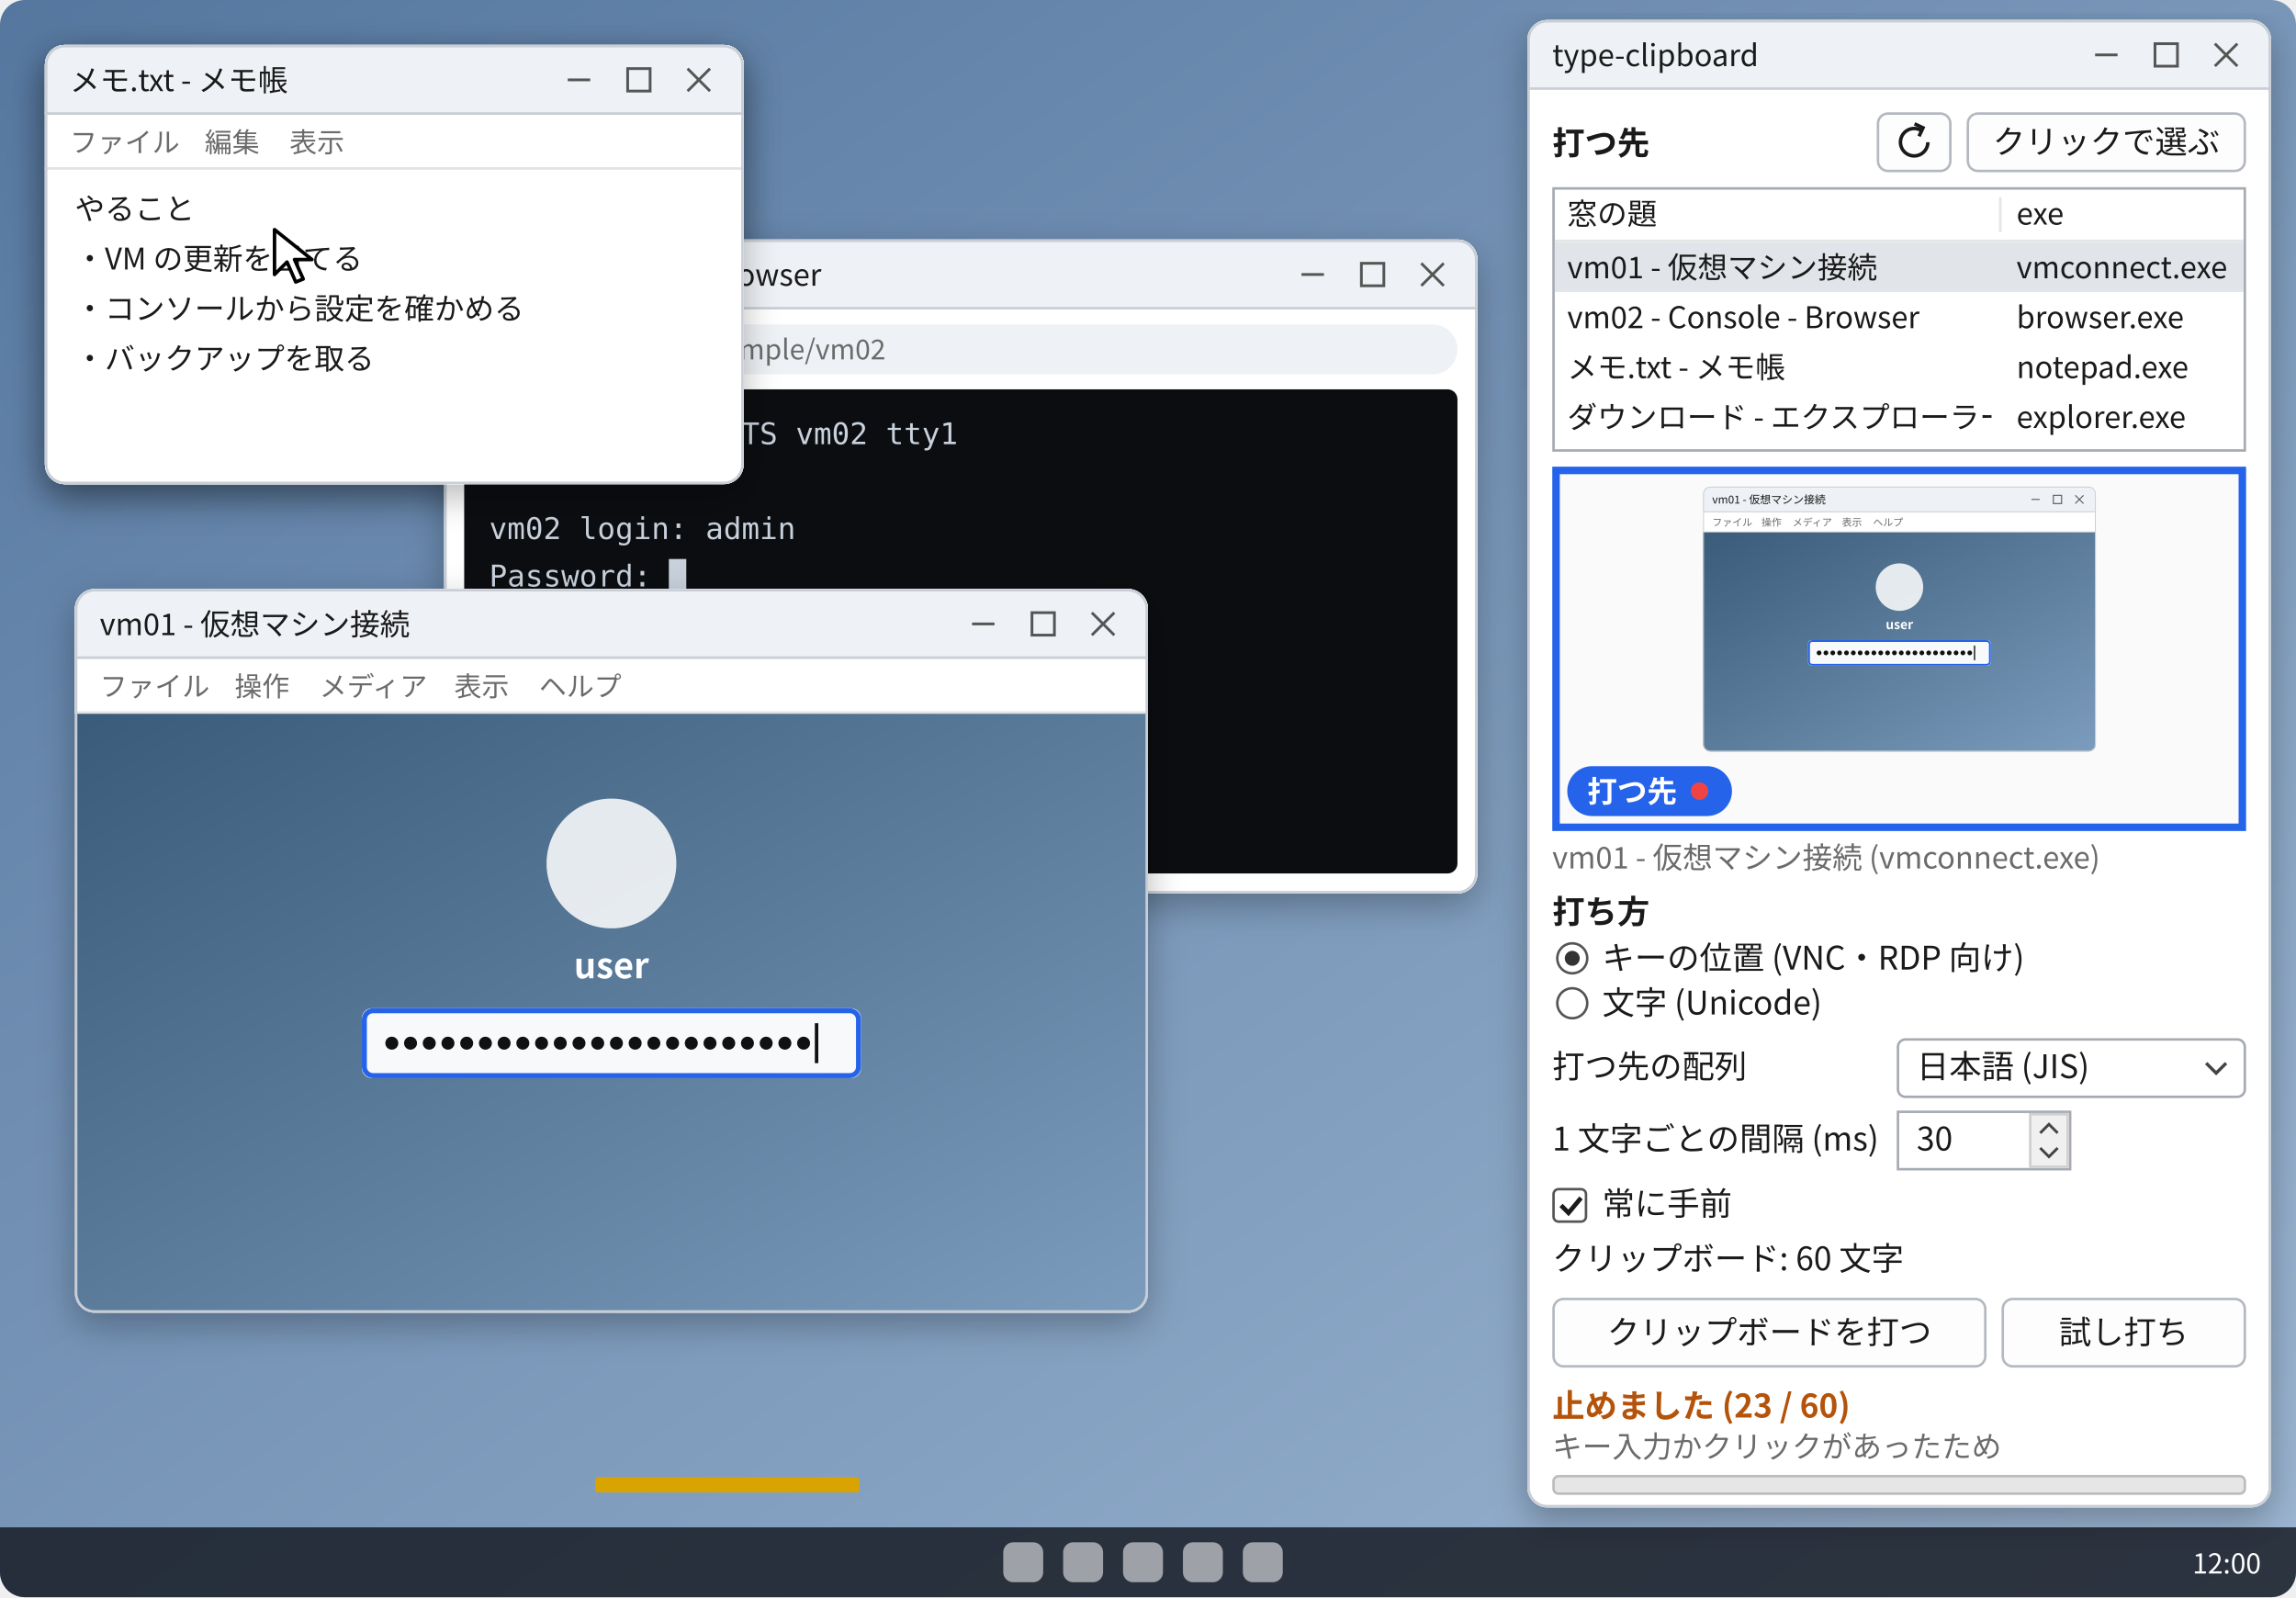
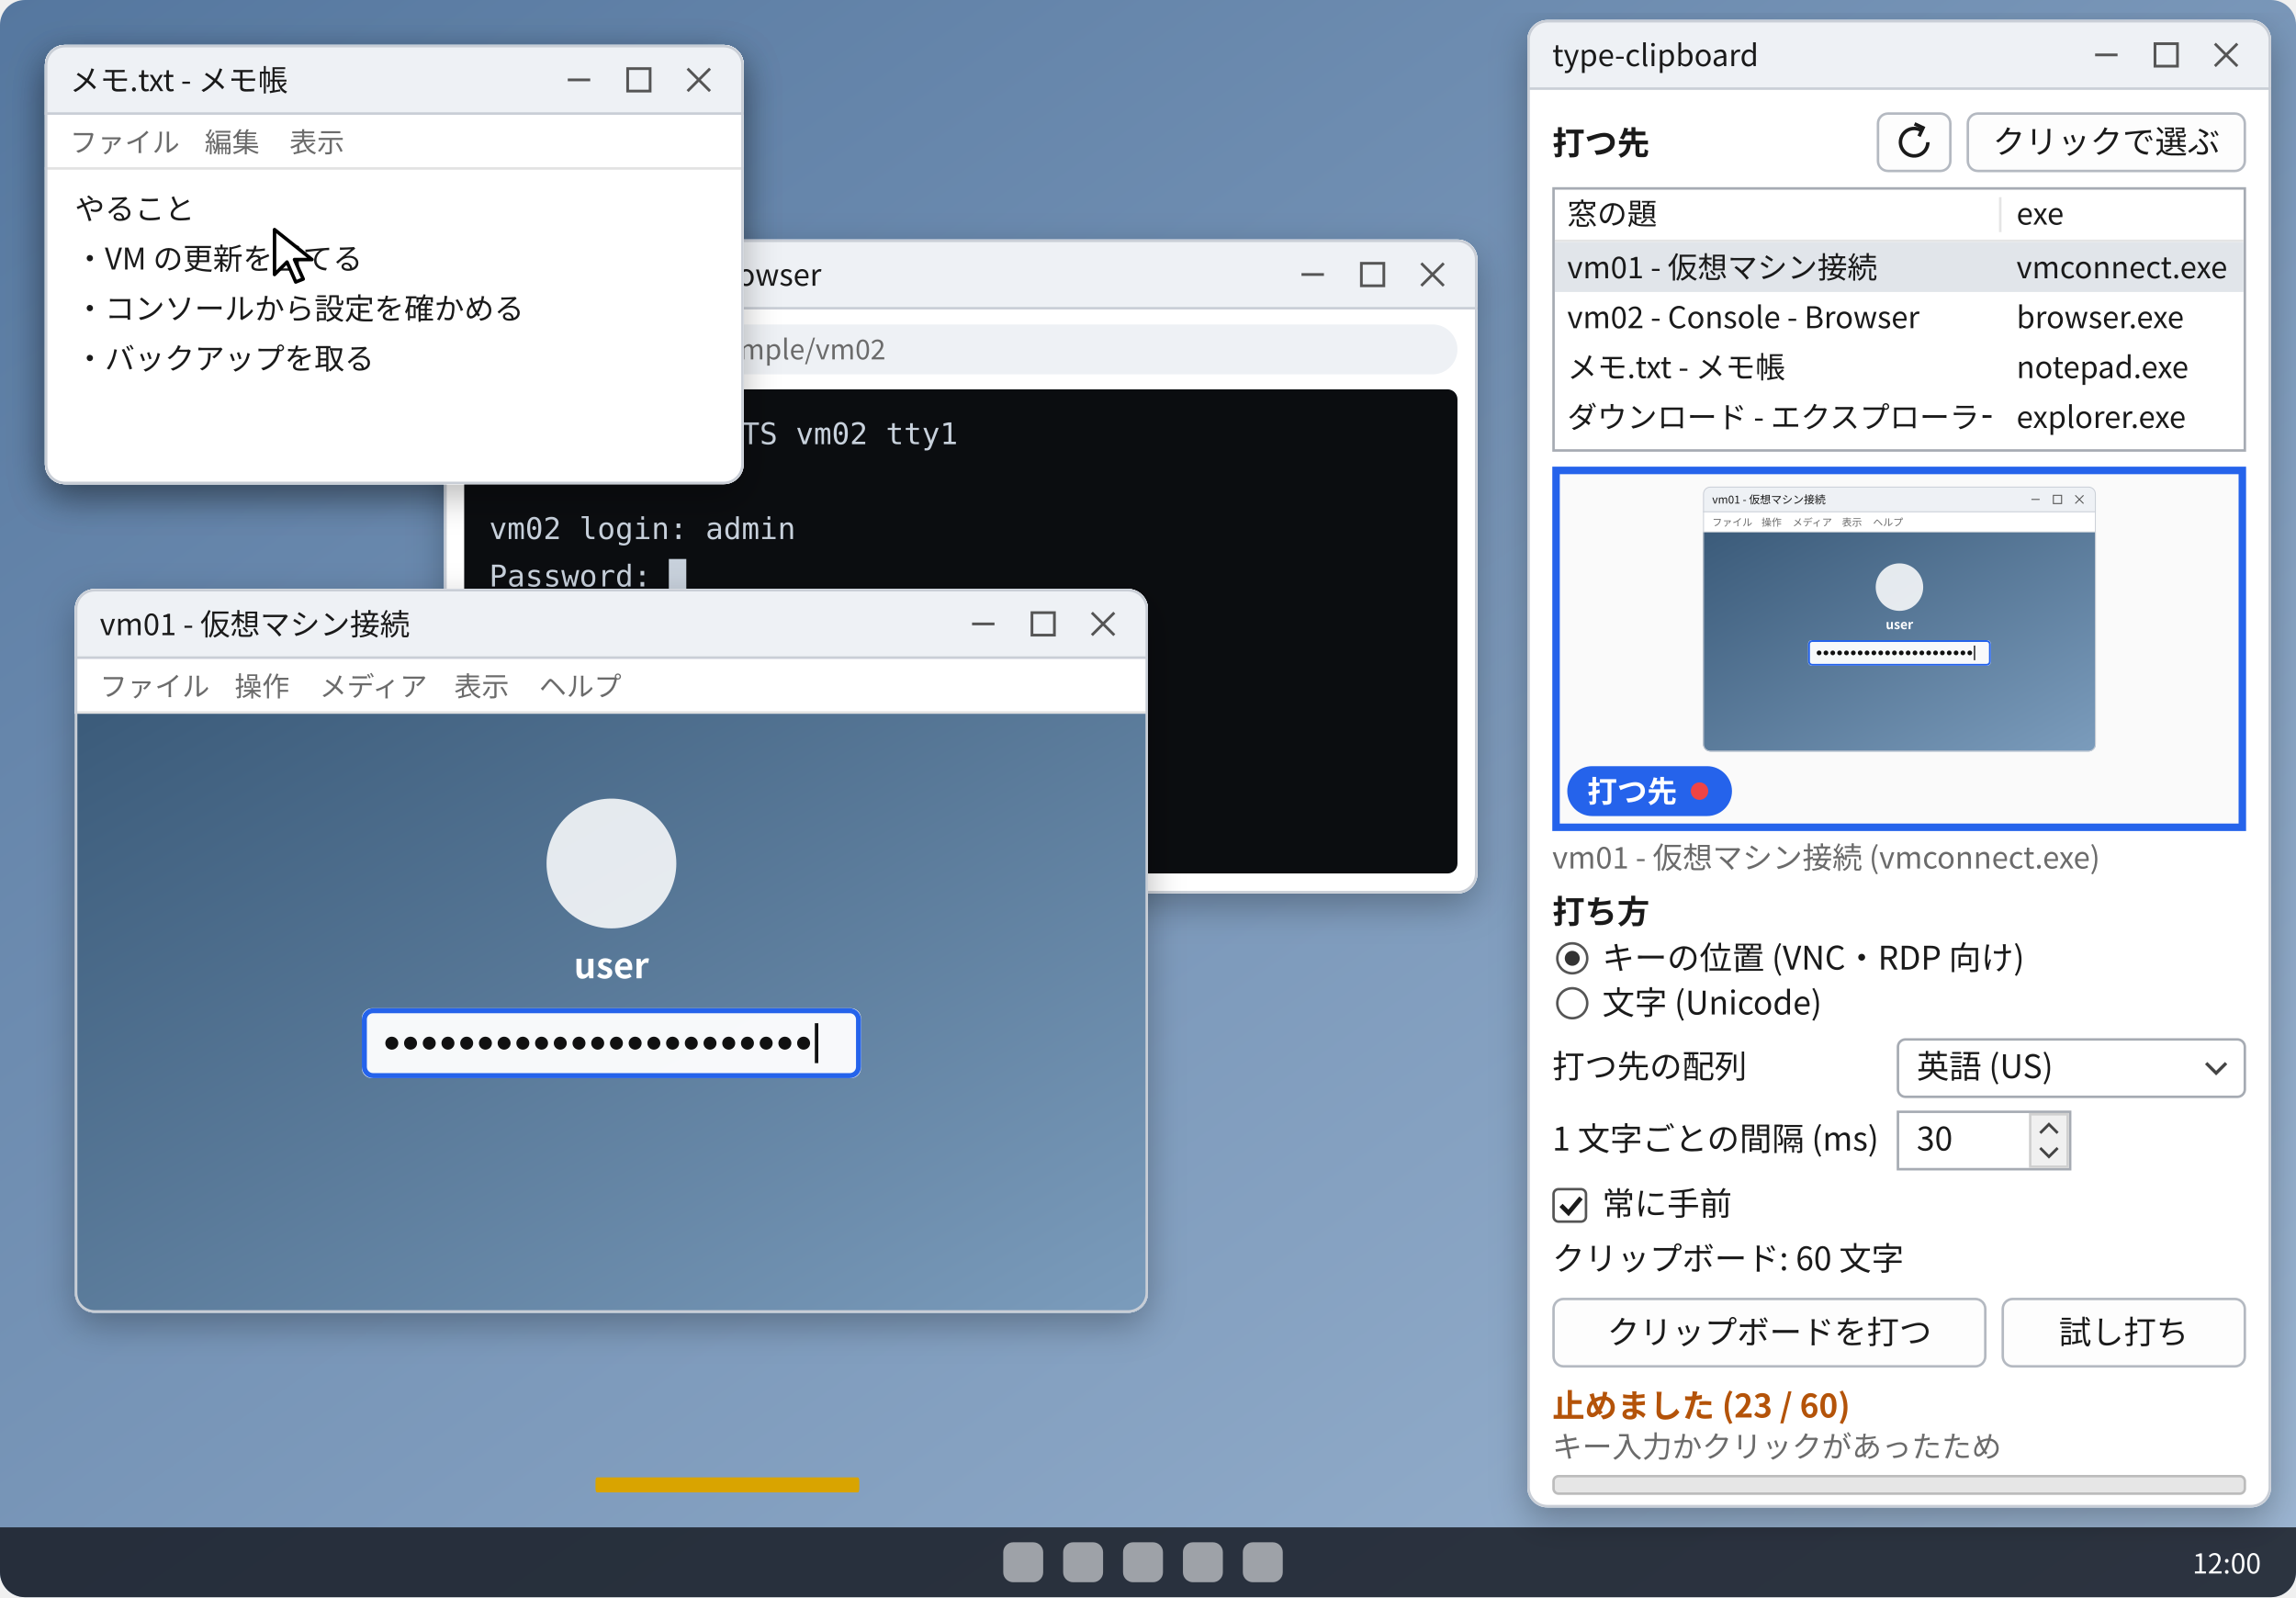
<svg xmlns="http://www.w3.org/2000/svg" width="920" height="640" viewBox="0 0 920 640" role="img" aria-labelledby="title desc">
  <style>
text{font-family:"Yu Gothic UI", "Meiryo UI", Meiryo, "Hiragino Sans", "Hiragino Kaku Gothic ProN", "Noto Sans CJK JP", "Noto Sans JP", "Segoe UI", system-ui, sans-serif;fill:#1a1a1a}
.mono{font-family:"Cascadia Mono", Consolas, "DejaVu Sans Mono", "Noto Sans Mono", ui-monospace, monospace}
.t11{font-size:11px}.t12{font-size:12px}.t13{font-size:13px}.t14{font-size:14px}.t22{font-size:22px}
.b{font-weight:700}.mu{fill:#6b6b6b}.wh{fill:#fff}.ph{fill:#888}.term{fill:#c8d1dc}
.c-blue{fill:#2563eb}.c-green{fill:#15803d}.c-amber{fill:#b45309}
.tb{transform-box:fill-box;transform-origin:50% 50%}.tl{transform-box:fill-box;transform-origin:0 50%}
.blink{animation:blink 1s step-end infinite}@keyframes blink{50%{opacity:0}}
@keyframes a1{0%{opacity:0;animation-timing-function:step-end}21.429%{opacity:1;animation-timing-function:step-end}100%{opacity:1}}
.a1{opacity:1;animation:a1 7s infinite}
@keyframes a2{0%{opacity:0;animation-timing-function:step-end}22.143%{opacity:1;animation-timing-function:step-end}100%{opacity:1}}
.a2{opacity:1;animation:a2 7s infinite}
@keyframes a3{0%{opacity:0;animation-timing-function:step-end}22.857%{opacity:1;animation-timing-function:step-end}100%{opacity:1}}
.a3{opacity:1;animation:a3 7s infinite}
@keyframes a4{0%{opacity:0;animation-timing-function:step-end}23.571%{opacity:1;animation-timing-function:step-end}100%{opacity:1}}
.a4{opacity:1;animation:a4 7s infinite}
@keyframes a5{0%{opacity:0;animation-timing-function:step-end}24.286%{opacity:1;animation-timing-function:step-end}100%{opacity:1}}
.a5{opacity:1;animation:a5 7s infinite}
@keyframes a6{0%{opacity:0;animation-timing-function:step-end}25%{opacity:1;animation-timing-function:step-end}100%{opacity:1}}
.a6{opacity:1;animation:a6 7s infinite}
@keyframes a7{0%{opacity:0;animation-timing-function:step-end}25.714%{opacity:1;animation-timing-function:step-end}100%{opacity:1}}
.a7{opacity:1;animation:a7 7s infinite}
@keyframes a8{0%{opacity:0;animation-timing-function:step-end}26.429%{opacity:1;animation-timing-function:step-end}100%{opacity:1}}
.a8{opacity:1;animation:a8 7s infinite}
@keyframes a9{0%{opacity:0;animation-timing-function:step-end}27.143%{opacity:1;animation-timing-function:step-end}100%{opacity:1}}
.a9{opacity:1;animation:a9 7s infinite}
@keyframes a10{0%{opacity:0;animation-timing-function:step-end}27.857%{opacity:1;animation-timing-function:step-end}100%{opacity:1}}
.a10{opacity:1;animation:a10 7s infinite}
@keyframes a11{0%{opacity:0;animation-timing-function:step-end}28.571%{opacity:1;animation-timing-function:step-end}100%{opacity:1}}
.a11{opacity:1;animation:a11 7s infinite}
@keyframes a12{0%{opacity:0;animation-timing-function:step-end}29.286%{opacity:1;animation-timing-function:step-end}100%{opacity:1}}
.a12{opacity:1;animation:a12 7s infinite}
@keyframes a13{0%{opacity:0;animation-timing-function:step-end}30%{opacity:1;animation-timing-function:step-end}100%{opacity:1}}
.a13{opacity:1;animation:a13 7s infinite}
@keyframes a14{0%{opacity:0;animation-timing-function:step-end}30.714%{opacity:1;animation-timing-function:step-end}100%{opacity:1}}
.a14{opacity:1;animation:a14 7s infinite}
@keyframes a15{0%{opacity:0;animation-timing-function:step-end}31.429%{opacity:1;animation-timing-function:step-end}100%{opacity:1}}
.a15{opacity:1;animation:a15 7s infinite}
@keyframes a16{0%{opacity:0;animation-timing-function:step-end}32.143%{opacity:1;animation-timing-function:step-end}100%{opacity:1}}
.a16{opacity:1;animation:a16 7s infinite}
@keyframes a17{0%{opacity:0;animation-timing-function:step-end}32.857%{opacity:1;animation-timing-function:step-end}100%{opacity:1}}
.a17{opacity:1;animation:a17 7s infinite}
@keyframes a18{0%{opacity:0;animation-timing-function:step-end}33.571%{opacity:1;animation-timing-function:step-end}100%{opacity:1}}
.a18{opacity:1;animation:a18 7s infinite}
@keyframes a19{0%{opacity:0;animation-timing-function:step-end}34.286%{opacity:1;animation-timing-function:step-end}100%{opacity:1}}
.a19{opacity:1;animation:a19 7s infinite}
@keyframes a20{0%{opacity:0;animation-timing-function:step-end}35%{opacity:1;animation-timing-function:step-end}100%{opacity:1}}
.a20{opacity:1;animation:a20 7s infinite}
@keyframes a21{0%{opacity:0;animation-timing-function:step-end}35.714%{opacity:1;animation-timing-function:step-end}100%{opacity:1}}
.a21{opacity:1;animation:a21 7s infinite}
@keyframes a22{0%{opacity:0;animation-timing-function:step-end}36.429%{opacity:1;animation-timing-function:step-end}100%{opacity:1}}
.a22{opacity:1;animation:a22 7s infinite}
@keyframes a23{0%{opacity:0;animation-timing-function:step-end}37.143%{opacity:1;animation-timing-function:step-end}100%{opacity:1}}
.a23{opacity:1;animation:a23 7s infinite}
@keyframes a24{0%{transform:translateX(0px);animation-timing-function:step-end}21.429%{transform:translateX(7.5px);animation-timing-function:step-end}22.143%{transform:translateX(15px);animation-timing-function:step-end}22.857%{transform:translateX(22.5px);animation-timing-function:step-end}23.571%{transform:translateX(30px);animation-timing-function:step-end}24.286%{transform:translateX(37.5px);animation-timing-function:step-end}25%{transform:translateX(45px);animation-timing-function:step-end}25.714%{transform:translateX(52.5px);animation-timing-function:step-end}26.429%{transform:translateX(60px);animation-timing-function:step-end}27.143%{transform:translateX(67.5px);animation-timing-function:step-end}27.857%{transform:translateX(75px);animation-timing-function:step-end}28.571%{transform:translateX(82.5px);animation-timing-function:step-end}29.286%{transform:translateX(90px);animation-timing-function:step-end}30%{transform:translateX(97.5px);animation-timing-function:step-end}30.714%{transform:translateX(105px);animation-timing-function:step-end}31.429%{transform:translateX(112.5px);animation-timing-function:step-end}32.143%{transform:translateX(120px);animation-timing-function:step-end}32.857%{transform:translateX(127.5px);animation-timing-function:step-end}33.571%{transform:translateX(135px);animation-timing-function:step-end}34.286%{transform:translateX(142.5px);animation-timing-function:step-end}35%{transform:translateX(150px);animation-timing-function:step-end}35.714%{transform:translateX(157.5px);animation-timing-function:step-end}36.429%{transform:translateX(165px);animation-timing-function:step-end}37.143%{transform:translateX(172.5px);animation-timing-function:step-end}100%{transform:translateX(172.5px)}}
.a24{transform:translateX(172.5px);animation:a24 7s infinite}
@keyframes a25{0%{opacity:0;animation-timing-function:step-end}37.429%{opacity:1;animation-timing-function:step-end}100%{opacity:1}}
.a25{opacity:1;animation:a25 7s infinite}
@keyframes a26{0%{opacity:1;animation-timing-function:step-end}14.286%{opacity:.45;animation-timing-function:step-end}37.429%{opacity:1;animation-timing-function:step-end}100%{opacity:1}}
.a26{opacity:1;animation:a26 7s infinite}
@keyframes a27{0%{opacity:0;animation-timing-function:step-end}14.286%{opacity:.16;animation-timing-function:step-end}16.857%{opacity:0;animation-timing-function:step-end}100%{opacity:0}}
.a27{opacity:0;animation:a27 7s infinite}
@keyframes a28{0%{opacity:1;animation-timing-function:step-end}14.286%{opacity:0;animation-timing-function:step-end}100%{opacity:0}}
.a28{opacity:0;animation:a28 7s infinite}
@keyframes a29{0%{opacity:0;animation-timing-function:step-end}14.286%{opacity:1;animation-timing-function:step-end}21.429%{opacity:0;animation-timing-function:step-end}100%{opacity:0}}
.a29{opacity:0;animation:a29 7s infinite}
@keyframes a30{0%{opacity:0;animation-timing-function:step-end}21.429%{opacity:1;animation-timing-function:step-end}22.143%{opacity:0;animation-timing-function:step-end}100%{opacity:0}}
.a30{opacity:0;animation:a30 7s infinite}
@keyframes a31{0%{opacity:0;animation-timing-function:step-end}22.143%{opacity:1;animation-timing-function:step-end}22.857%{opacity:0;animation-timing-function:step-end}100%{opacity:0}}
.a31{opacity:0;animation:a31 7s infinite}
@keyframes a32{0%{opacity:0;animation-timing-function:step-end}22.857%{opacity:1;animation-timing-function:step-end}23.571%{opacity:0;animation-timing-function:step-end}100%{opacity:0}}
.a32{opacity:0;animation:a32 7s infinite}
@keyframes a33{0%{opacity:0;animation-timing-function:step-end}23.571%{opacity:1;animation-timing-function:step-end}24.286%{opacity:0;animation-timing-function:step-end}100%{opacity:0}}
.a33{opacity:0;animation:a33 7s infinite}
@keyframes a34{0%{opacity:0;animation-timing-function:step-end}24.286%{opacity:1;animation-timing-function:step-end}25%{opacity:0;animation-timing-function:step-end}100%{opacity:0}}
.a34{opacity:0;animation:a34 7s infinite}
@keyframes a35{0%{opacity:0;animation-timing-function:step-end}25%{opacity:1;animation-timing-function:step-end}25.714%{opacity:0;animation-timing-function:step-end}100%{opacity:0}}
.a35{opacity:0;animation:a35 7s infinite}
@keyframes a36{0%{opacity:0;animation-timing-function:step-end}25.714%{opacity:1;animation-timing-function:step-end}26.429%{opacity:0;animation-timing-function:step-end}100%{opacity:0}}
.a36{opacity:0;animation:a36 7s infinite}
@keyframes a37{0%{opacity:0;animation-timing-function:step-end}26.429%{opacity:1;animation-timing-function:step-end}27.143%{opacity:0;animation-timing-function:step-end}100%{opacity:0}}
.a37{opacity:0;animation:a37 7s infinite}
@keyframes a38{0%{opacity:0;animation-timing-function:step-end}27.143%{opacity:1;animation-timing-function:step-end}27.857%{opacity:0;animation-timing-function:step-end}100%{opacity:0}}
.a38{opacity:0;animation:a38 7s infinite}
@keyframes a39{0%{opacity:0;animation-timing-function:step-end}27.857%{opacity:1;animation-timing-function:step-end}28.571%{opacity:0;animation-timing-function:step-end}100%{opacity:0}}
.a39{opacity:0;animation:a39 7s infinite}
@keyframes a40{0%{opacity:0;animation-timing-function:step-end}28.571%{opacity:1;animation-timing-function:step-end}29.286%{opacity:0;animation-timing-function:step-end}100%{opacity:0}}
.a40{opacity:0;animation:a40 7s infinite}
@keyframes a41{0%{opacity:0;animation-timing-function:step-end}29.286%{opacity:1;animation-timing-function:step-end}30%{opacity:0;animation-timing-function:step-end}100%{opacity:0}}
.a41{opacity:0;animation:a41 7s infinite}
@keyframes a42{0%{opacity:0;animation-timing-function:step-end}30%{opacity:1;animation-timing-function:step-end}30.714%{opacity:0;animation-timing-function:step-end}100%{opacity:0}}
.a42{opacity:0;animation:a42 7s infinite}
@keyframes a43{0%{opacity:0;animation-timing-function:step-end}30.714%{opacity:1;animation-timing-function:step-end}31.429%{opacity:0;animation-timing-function:step-end}100%{opacity:0}}
.a43{opacity:0;animation:a43 7s infinite}
@keyframes a44{0%{opacity:0;animation-timing-function:step-end}31.429%{opacity:1;animation-timing-function:step-end}32.143%{opacity:0;animation-timing-function:step-end}100%{opacity:0}}
.a44{opacity:0;animation:a44 7s infinite}
@keyframes a45{0%{opacity:0;animation-timing-function:step-end}32.143%{opacity:1;animation-timing-function:step-end}32.857%{opacity:0;animation-timing-function:step-end}100%{opacity:0}}
.a45{opacity:0;animation:a45 7s infinite}
@keyframes a46{0%{opacity:0;animation-timing-function:step-end}32.857%{opacity:1;animation-timing-function:step-end}33.571%{opacity:0;animation-timing-function:step-end}100%{opacity:0}}
.a46{opacity:0;animation:a46 7s infinite}
@keyframes a47{0%{opacity:0;animation-timing-function:step-end}33.571%{opacity:1;animation-timing-function:step-end}34.286%{opacity:0;animation-timing-function:step-end}100%{opacity:0}}
.a47{opacity:0;animation:a47 7s infinite}
@keyframes a48{0%{opacity:0;animation-timing-function:step-end}34.286%{opacity:1;animation-timing-function:step-end}35%{opacity:0;animation-timing-function:step-end}100%{opacity:0}}
.a48{opacity:0;animation:a48 7s infinite}
@keyframes a49{0%{opacity:0;animation-timing-function:step-end}35%{opacity:1;animation-timing-function:step-end}35.714%{opacity:0;animation-timing-function:step-end}100%{opacity:0}}
.a49{opacity:0;animation:a49 7s infinite}
@keyframes a50{0%{opacity:0;animation-timing-function:step-end}35.714%{opacity:1;animation-timing-function:step-end}36.429%{opacity:0;animation-timing-function:step-end}100%{opacity:0}}
.a50{opacity:0;animation:a50 7s infinite}
@keyframes a51{0%{opacity:0;animation-timing-function:step-end}36.429%{opacity:1;animation-timing-function:step-end}37.143%{opacity:0;animation-timing-function:step-end}100%{opacity:0}}
.a51{opacity:0;animation:a51 7s infinite}
@keyframes a52{0%{opacity:0;animation-timing-function:step-end}37.143%{opacity:1;animation-timing-function:step-end}37.429%{opacity:0;animation-timing-function:step-end}100%{opacity:0}}
.a52{opacity:0;animation:a52 7s infinite}
@keyframes a53{0%{opacity:0;animation-timing-function:step-end}14.286%{opacity:1;animation-timing-function:step-end}37.429%{opacity:0;animation-timing-function:step-end}100%{opacity:0}}
.a53{opacity:0;animation:a53 7s infinite}
@keyframes a54{0%{transform:scaleX(0);fill:#06b025;animation-timing-function:step-end}21.429%{transform:scaleX(0.017);fill:#06b025;animation-timing-function:step-end}22.143%{transform:scaleX(0.033);fill:#06b025;animation-timing-function:step-end}22.857%{transform:scaleX(0.05);fill:#06b025;animation-timing-function:step-end}23.571%{transform:scaleX(0.067);fill:#06b025;animation-timing-function:step-end}24.286%{transform:scaleX(0.083);fill:#06b025;animation-timing-function:step-end}25%{transform:scaleX(0.1);fill:#06b025;animation-timing-function:step-end}25.714%{transform:scaleX(0.117);fill:#06b025;animation-timing-function:step-end}26.429%{transform:scaleX(0.133);fill:#06b025;animation-timing-function:step-end}27.143%{transform:scaleX(0.15);fill:#06b025;animation-timing-function:step-end}27.857%{transform:scaleX(0.167);fill:#06b025;animation-timing-function:step-end}28.571%{transform:scaleX(0.183);fill:#06b025;animation-timing-function:step-end}29.286%{transform:scaleX(0.2);fill:#06b025;animation-timing-function:step-end}30%{transform:scaleX(0.217);fill:#06b025;animation-timing-function:step-end}30.714%{transform:scaleX(0.233);fill:#06b025;animation-timing-function:step-end}31.429%{transform:scaleX(0.25);fill:#06b025;animation-timing-function:step-end}32.143%{transform:scaleX(0.267);fill:#06b025;animation-timing-function:step-end}32.857%{transform:scaleX(0.283);fill:#06b025;animation-timing-function:step-end}33.571%{transform:scaleX(0.3);fill:#06b025;animation-timing-function:step-end}34.286%{transform:scaleX(0.317);fill:#06b025;animation-timing-function:step-end}35%{transform:scaleX(0.333);fill:#06b025;animation-timing-function:step-end}35.714%{transform:scaleX(0.35);fill:#06b025;animation-timing-function:step-end}36.429%{transform:scaleX(0.367);fill:#06b025;animation-timing-function:step-end}37.143%{transform:scaleX(0.383);fill:#06b025;animation-timing-function:step-end}37.429%{transform:scaleX(0.383);fill:#d9a400;animation-timing-function:step-end}100%{transform:scaleX(0.383);fill:#d9a400}}
.a54{transform:scaleX(0.383);fill:#d9a400;animation:a54 7s infinite}
@keyframes a55{0%{opacity:0;transform:scale(.45);animation-timing-function:step-end}14.286%{opacity:.95;transform:scale(.45);animation-timing-function:ease-out}20.714%{opacity:0;transform:scale(2.6);animation-timing-function:step-end}100%{opacity:0;transform:scale(2.6)}}
.a55{opacity:0;transform:scale(2.6);animation:a55 7s infinite}
@keyframes a56{0%{opacity:0;transform:scale(.45);animation-timing-function:step-end}37.429%{opacity:.95;transform:scale(.45);animation-timing-function:ease-out}43.857%{opacity:0;transform:scale(2.6);animation-timing-function:step-end}100%{opacity:0;transform:scale(2.6)}}
.a56{opacity:0;transform:scale(2.6);animation:a56 7s infinite}
@keyframes a57{0%{transform:translate(245px,418px);animation-timing-function:step-end}4.286%{transform:translate(245px,418px);animation-timing-function:cubic-bezier(.4,.1,.2,1)}14.286%{transform:translate(709px,534px);animation-timing-function:step-end}23.571%{transform:translate(709px,534px);animation-timing-function:cubic-bezier(.4,.1,.2,1)}35%{transform:translate(110px,92px);animation-timing-function:step-end}100%{transform:translate(110px,92px)}}
.a57{transform:translate(110px,92px);animation:a57 7s infinite}
@media (prefers-reduced-motion:reduce){*{animation:none!important}}
</style>
  <defs>
    <linearGradient id="desk" x1="0" y1="0" x2="1" y2="1">
      <stop offset="0" stop-color="#55779f" />
      <stop offset="1" stop-color="#9db6d2" />
    </linearGradient>
    <linearGradient id="vm-screen" x1="0" y1="0" x2="1" y2="1">
      <stop offset="0" stop-color="#3b5b7a" />
      <stop offset="1" stop-color="#7b9cbc" />
    </linearGradient>
    <filter id="shadow" x="-20%" y="-20%" width="140%" height="150%">
      <feDropShadow dx="0" dy="5" stdDeviation="7" flood-color="#000" flood-opacity=".28" />
    </filter>
    <clipPath id="canvas">
      <rect width="920" height="640" rx="10" />
    </clipPath>
    <clipPath id="clip-app">
      <rect x="612" y="8" width="298" height="596" rx="8" />
    </clipPath>
    <clipPath id="clip-title">
      <rect x="622" y="75" width="176" height="106" />
    </clipPath>
    <clipPath id="clip-exe">
      <rect x="802" y="75" width="96" height="106" />
    </clipPath>
    <clipPath id="clip-note">
      <rect width="280" height="176" rx="8" />
    </clipPath>
    <clipPath id="clip-vnc">
      <rect width="414" height="262" rx="8" />
    </clipPath>
    <clipPath id="clip-vm">
      <rect width="430" height="290" rx="8" />
    </clipPath>
  </defs>
  <g clip-path="url(#canvas)">
    <rect width="920" height="640" fill="url(#desk)" />
    <g transform="translate(18,18)">
      <rect width="280" height="176" rx="8" fill="#fff" filter="url(#shadow)" />
      <g clip-path="url(#clip-note)">
        <rect width="280" height="176" fill="#fff" />
        <rect width="280" height="28" fill="#eef1f5" />
        <line x1="0" y1="27.5" x2="280" y2="27.5" stroke="#c9ced6" />
        <text x="10" y="18.5" class="t12">メモ.txt - メモ帳</text>
        <g stroke="#555" stroke-width="1.1" fill="none">
          <line x1="209.5" y1="14.0" x2="218.5" y2="14.0" />
          <rect x="233.5" y="9.5" width="9" height="9" />
          <path d="M257.5,9.5l9,9M266.5,9.5l-9,9" />
        </g>
        <line x1="0" y1="49.5" x2="280" y2="49.5" stroke="#e2e2e2" />
        <text x="10" y="43" class="t11 mu">ファイル</text>
        <text x="64" y="43" class="t11 mu">編集</text>
        <text x="98" y="43" class="t11 mu">表示</text>
        <text x="12" y="70" class="t12">やること</text>
        <text x="12" y="90" class="t12">・VM の更新を当てる</text>
        <text x="12" y="110" class="t12">・コンソールから設定を確かめる</text>
        <text x="12" y="130" class="t12">・バックアップを取る</text>
      </g>
      <rect x=".5" y=".5" width="279" height="175" rx="7.5" fill="none" stroke="#c9ced6" />
    </g>
    <g transform="translate(178,96)">
      <rect width="414" height="262" rx="8" fill="#fff" filter="url(#shadow)" />
      <g clip-path="url(#clip-vnc)">
        <rect width="414" height="262" fill="#fff" />
        <rect width="414" height="28" fill="#eef1f5" />
        <line x1="0" y1="27.5" x2="414" y2="27.5" stroke="#c9ced6" />
        <text x="10" y="18.5" class="t12">vm02 - Console - Browser</text>
        <g stroke="#555" stroke-width="1.1" fill="none">
          <line x1="343.5" y1="14.0" x2="352.5" y2="14.0" />
          <rect x="367.5" y="9.5" width="9" height="9" />
          <path d="M391.5,9.5l9,9M400.5,9.5l-9,9" />
        </g>
        <rect x="8" y="34" width="398" height="20" rx="10" fill="#eef1f5" />
        <text x="20" y="48" class="t11 mu">https://console.example/vm02</text>
        <rect x="8" y="60" width="398" height="194" rx="4" fill="#0b0d10" />
        <text x="18" y="82" class="t12 mono term">Ubuntu 24.04 LTS vm02 tty1</text>
        <text x="18" y="120" class="t12 mono term">vm02 login: admin</text>
        <text x="18" y="139" class="t12 mono term">Password:</text>
        <rect class="blink" x="90" y="128" width="7" height="13" fill="#c8d1dc" />
      </g>
      <rect x=".5" y=".5" width="413" height="261" rx="7.5" fill="none" stroke="#c9ced6" />
    </g>
    <g transform="translate(30,236)">
      <rect width="430" height="290" rx="8" fill="#fff" filter="url(#shadow)" />
      <g clip-path="url(#clip-vm)">
        <rect width="430" height="290" fill="#fff" />
        <rect width="430" height="28" fill="#eef1f5" />
        <line x1="0" y1="27.5" x2="430" y2="27.5" stroke="#c9ced6" />
        <text x="10" y="18.5" class="t12">vm01 - 仮想マシン接続</text>
        <g stroke="#555" stroke-width="1.1" fill="none">
          <line x1="359.5" y1="14.0" x2="368.5" y2="14.0" />
          <rect x="383.5" y="9.5" width="9" height="9" />
          <path d="M407.5,9.5l9,9M416.5,9.5l-9,9" />
        </g>
        <line x1="0" y1="49.5" x2="430" y2="49.5" stroke="#e2e2e2" />
        <text x="10" y="43" class="t11 mu">ファイル</text>
        <text x="64" y="43" class="t11 mu">操作</text>
        <text x="98" y="43" class="t11 mu">メディア</text>
        <text x="152" y="43" class="t11 mu">表示</text>
        <text x="186" y="43" class="t11 mu">ヘルプ</text>
        <rect y="50" width="430" height="240" fill="url(#vm-screen)" />
        <g style="opacity:1">
          <circle cx="215.0" cy="110" r="26" fill="#fff" fill-opacity=".85" />
          <text x="215" y="156" class="t14 b wh" text-anchor="middle">user</text>
          <rect x="115.0" y="168" width="200" height="28" rx="4" fill="#fff" fill-opacity=".95" />
          <rect x="116.0" y="169" width="198" height="26" rx="3.5" fill="none" stroke="#2563eb" stroke-width="2" style="opacity:1" />
          <text x="124" y="186.5" class="t13 ph" style="opacity:0">パスワード</text>
          <circle cx="127" cy="182" r="2.6" fill="#111" class="a1" />
          <circle cx="134.5" cy="182" r="2.6" fill="#111" class="a2" />
          <circle cx="142" cy="182" r="2.6" fill="#111" class="a3" />
          <circle cx="149.5" cy="182" r="2.6" fill="#111" class="a4" />
          <circle cx="157" cy="182" r="2.6" fill="#111" class="a5" />
          <circle cx="164.5" cy="182" r="2.6" fill="#111" class="a6" />
          <circle cx="172" cy="182" r="2.6" fill="#111" class="a7" />
          <circle cx="179.5" cy="182" r="2.6" fill="#111" class="a8" />
          <circle cx="187" cy="182" r="2.6" fill="#111" class="a9" />
          <circle cx="194.5" cy="182" r="2.6" fill="#111" class="a10" />
          <circle cx="202" cy="182" r="2.6" fill="#111" class="a11" />
          <circle cx="209.5" cy="182" r="2.6" fill="#111" class="a12" />
          <circle cx="217" cy="182" r="2.6" fill="#111" class="a13" />
          <circle cx="224.5" cy="182" r="2.6" fill="#111" class="a14" />
          <circle cx="232" cy="182" r="2.6" fill="#111" class="a15" />
          <circle cx="239.5" cy="182" r="2.6" fill="#111" class="a16" />
          <circle cx="247" cy="182" r="2.6" fill="#111" class="a17" />
          <circle cx="254.5" cy="182" r="2.6" fill="#111" class="a18" />
          <circle cx="262" cy="182" r="2.6" fill="#111" class="a19" />
          <circle cx="269.5" cy="182" r="2.6" fill="#111" class="a20" />
          <circle cx="277" cy="182" r="2.6" fill="#111" class="a21" />
          <circle cx="284.5" cy="182" r="2.6" fill="#111" class="a22" />
          <circle cx="292" cy="182" r="2.6" fill="#111" class="a23" />
          <circle cx="299.5" cy="182" r="2.6" fill="#111" style="opacity:0" />
          <g style="opacity:1">
            <g class="a24">
              <rect class="blink" x="124.0" y="174" width="1.4" height="16" fill="#111" />
            </g>
          </g>
        </g>
        <text x="215" y="178" class="t22 b wh" text-anchor="middle" style="opacity:0">ようこそ</text>
      </g>
      <rect x=".5" y=".5" width="429" height="289" rx="7.5" fill="none" stroke="#c9ced6" />
    </g>
    <g transform="translate(18,18)">
      <g class="a25">
        <rect width="280" height="176" rx="8" fill="#fff" filter="url(#shadow)" />
        <g clip-path="url(#clip-note)">
          <rect width="280" height="176" fill="#fff" />
          <rect width="280" height="28" fill="#eef1f5" />
          <line x1="0" y1="27.5" x2="280" y2="27.5" stroke="#c9ced6" />
          <text x="10" y="18.5" class="t12">メモ.txt - メモ帳</text>
          <g stroke="#555" stroke-width="1.1" fill="none">
            <line x1="209.5" y1="14.0" x2="218.5" y2="14.0" />
            <rect x="233.5" y="9.5" width="9" height="9" />
            <path d="M257.5,9.5l9,9M266.5,9.5l-9,9" />
          </g>
          <line x1="0" y1="49.5" x2="280" y2="49.5" stroke="#e2e2e2" />
          <text x="10" y="43" class="t11 mu">ファイル</text>
          <text x="64" y="43" class="t11 mu">編集</text>
          <text x="98" y="43" class="t11 mu">表示</text>
          <text x="12" y="70" class="t12">やること</text>
          <text x="12" y="90" class="t12">・VM の更新を当てる</text>
          <text x="12" y="110" class="t12">・コンソールから設定を確かめる</text>
          <text x="12" y="130" class="t12">・バックアップを取る</text>
        </g>
        <rect x=".5" y=".5" width="279" height="175" rx="7.5" fill="none" stroke="#c9ced6" />
      </g>
    </g>
    <rect y="612" width="920" height="28" fill="#141820" fill-opacity=".82" />
    <rect x="402.0" y="618" width="16" height="16" rx="4" fill="#fff" fill-opacity=".55" />
    <rect x="426.0" y="618" width="16" height="16" rx="4" fill="#fff" fill-opacity=".55" />
    <rect x="450.0" y="618" width="16" height="16" rx="4" fill="#fff" fill-opacity=".55" />
    <rect x="474.0" y="618" width="16" height="16" rx="4" fill="#fff" fill-opacity=".55" />
    <rect x="498.0" y="618" width="16" height="16" rx="4" fill="#fff" fill-opacity=".55" />
    <text x="906" y="630.5" class="t11 wh" text-anchor="end">12:00</text>
    <g style="opacity:1;transform:translateY(0)">
      <rect x="612" y="8" width="298" height="596" rx="8" fill="#fff" filter="url(#shadow)" />
      <g clip-path="url(#clip-app)">
        <rect x="612" y="8" width="298" height="28" fill="#eef1f5" />
        <line x1="612" y1="35.5" x2="910" y2="35.5" stroke="#c9ced6" />
        <text x="622" y="26.5" class="t12">type-clipboard</text>
        <g transform="translate(612,8)">
          <g stroke="#555" stroke-width="1.1" fill="none">
            <line x1="227.5" y1="14.0" x2="236.5" y2="14.0" />
            <rect x="251.5" y="9.5" width="9" height="9" />
            <path d="M275.5,9.5l9,9M284.5,9.5l-9,9" />
          </g>
        </g>
      </g>
      <rect x="612.5" y="8.5" width="297" height="595" rx="7.5" fill="none" stroke="#c9ced6" />
      <text x="622" y="62" class="t13 b">打つ先</text>
      <g class="a26">
        <rect x="752.5" y="45.5" width="29" height="23" rx="4" fill="#fdfdfd" stroke="#b4b9c1" />
        <path d="M772.5,57A5.5,5.5 0 1 1 769.75,52.215" fill="none" stroke="#1a1a1a" stroke-width="1.4" />
        <path d="M767.15,49.615l3.4,1.6l-1.6,3.4" fill="none" stroke="#1a1a1a" stroke-width="1.4" />
        <rect x="788.5" y="45.5" width="111" height="23" rx="4" fill="#fdfdfd" stroke="#b4b9c1" />
        <text x="844" y="61.5" class="t13" text-anchor="middle" style="opacity:1">クリックで選ぶ</text>
      </g>
      <g class="a26">
        <rect x="622.5" y="75.5" width="277" height="105" fill="#fff" stroke="#a6abb3" />
        <line x1="623" y1="96.5" x2="899" y2="96.5" stroke="#e5e5e5" />
        <line x1="801.5" y1="79" x2="801.5" y2="93" stroke="#e5e5e5" />
        <text x="628" y="90" class="t12">窓の題</text>
        <text x="808" y="90" class="t12">exe</text>
        <rect x="623" y="97" width="276" height="20" fill="#e1e5ea" style="opacity:1" />
        <g clip-path="url(#clip-title)">
          <text x="628" y="111.5" class="t12">vm01 - 仮想マシン接続</text>
        </g>
        <g clip-path="url(#clip-exe)">
          <text x="808" y="111.5" class="t12">vmconnect.exe</text>
        </g>
        <g clip-path="url(#clip-title)">
          <text x="628" y="131.5" class="t12">vm02 - Console - Browser</text>
        </g>
        <g clip-path="url(#clip-exe)">
          <text x="808" y="131.5" class="t12">browser.exe</text>
        </g>
        <g clip-path="url(#clip-title)">
          <text x="628" y="151.5" class="t12">メモ.txt - メモ帳</text>
        </g>
        <g clip-path="url(#clip-exe)">
          <text x="808" y="151.5" class="t12">notepad.exe</text>
        </g>
        <g clip-path="url(#clip-title)">
          <text x="628" y="171.5" class="t12">ダウンロード - エクスプローラー</text>
        </g>
        <g clip-path="url(#clip-exe)">
          <text x="808" y="171.5" class="t12">explorer.exe</text>
        </g>
      </g>
      <rect x="622" y="187" width="278" height="146" fill="#fafafa" />
      <rect x="623.5" y="188.5" width="275" height="143" fill="none" stroke="#2563eb" stroke-width="3" style="opacity:1" />
      <g transform="translate(682.414,195) scale(0.366)">
        <g style="opacity:1">
          <g clip-path="url(#clip-vm)">
            <rect width="430" height="290" fill="#fff" />
            <rect width="430" height="28" fill="#eef1f5" />
            <line x1="0" y1="27.5" x2="430" y2="27.5" stroke="#c9ced6" />
            <text x="10" y="18.5" class="t12">vm01 - 仮想マシン接続</text>
            <g stroke="#555" stroke-width="1.1" fill="none">
              <line x1="359.5" y1="14.0" x2="368.5" y2="14.0" />
              <rect x="383.5" y="9.5" width="9" height="9" />
              <path d="M407.5,9.5l9,9M416.5,9.5l-9,9" />
            </g>
            <line x1="0" y1="49.5" x2="430" y2="49.5" stroke="#e2e2e2" />
            <text x="10" y="43" class="t11 mu">ファイル</text>
            <text x="64" y="43" class="t11 mu">操作</text>
            <text x="98" y="43" class="t11 mu">メディア</text>
            <text x="152" y="43" class="t11 mu">表示</text>
            <text x="186" y="43" class="t11 mu">ヘルプ</text>
            <rect y="50" width="430" height="240" fill="url(#vm-screen)" />
            <g style="opacity:1">
              <circle cx="215.0" cy="110" r="26" fill="#fff" fill-opacity=".85" />
              <text x="215" y="156" class="t14 b wh" text-anchor="middle">user</text>
              <rect x="115.0" y="168" width="200" height="28" rx="4" fill="#fff" fill-opacity=".95" />
              <rect x="116.0" y="169" width="198" height="26" rx="3.5" fill="none" stroke="#2563eb" stroke-width="2" style="opacity:1" />
              <text x="124" y="186.5" class="t13 ph" style="opacity:0">パスワード</text>
              <circle cx="127" cy="182" r="2.6" fill="#111" class="a1" />
              <circle cx="134.5" cy="182" r="2.6" fill="#111" class="a2" />
              <circle cx="142" cy="182" r="2.6" fill="#111" class="a3" />
              <circle cx="149.5" cy="182" r="2.6" fill="#111" class="a4" />
              <circle cx="157" cy="182" r="2.6" fill="#111" class="a5" />
              <circle cx="164.5" cy="182" r="2.6" fill="#111" class="a6" />
              <circle cx="172" cy="182" r="2.6" fill="#111" class="a7" />
              <circle cx="179.5" cy="182" r="2.6" fill="#111" class="a8" />
              <circle cx="187" cy="182" r="2.6" fill="#111" class="a9" />
              <circle cx="194.5" cy="182" r="2.6" fill="#111" class="a10" />
              <circle cx="202" cy="182" r="2.6" fill="#111" class="a11" />
              <circle cx="209.5" cy="182" r="2.6" fill="#111" class="a12" />
              <circle cx="217" cy="182" r="2.6" fill="#111" class="a13" />
              <circle cx="224.5" cy="182" r="2.6" fill="#111" class="a14" />
              <circle cx="232" cy="182" r="2.6" fill="#111" class="a15" />
              <circle cx="239.5" cy="182" r="2.6" fill="#111" class="a16" />
              <circle cx="247" cy="182" r="2.6" fill="#111" class="a17" />
              <circle cx="254.5" cy="182" r="2.6" fill="#111" class="a18" />
              <circle cx="262" cy="182" r="2.6" fill="#111" class="a19" />
              <circle cx="269.5" cy="182" r="2.6" fill="#111" class="a20" />
              <circle cx="277" cy="182" r="2.6" fill="#111" class="a21" />
              <circle cx="284.5" cy="182" r="2.6" fill="#111" class="a22" />
              <circle cx="292" cy="182" r="2.6" fill="#111" class="a23" />
              <circle cx="299.5" cy="182" r="2.6" fill="#111" style="opacity:0" />
              <g style="opacity:1">
                <g class="a24">
                  <rect class="blink" x="124.0" y="174" width="1.4" height="16" fill="#111" />
                </g>
              </g>
            </g>
            <text x="215" y="178" class="t22 b wh" text-anchor="middle" style="opacity:0">ようこそ</text>
          </g>
          <rect x=".5" y=".5" width="429" height="289" rx="7.5" fill="none" stroke="#c9ced6" />
        </g>
      </g>
      <g style="opacity:1">
        <rect x="628" y="307" width="66" height="20" rx="10" fill="#2563eb" />
        <text x="636" y="321.5" class="t12 b wh">打つ先</text>
        <circle cx="681" cy="317" r="3.5" fill="#ef4444" />
      </g>
      <text x="622" y="348" class="t12 mu" style="opacity:1">vm01 - 仮想マシン接続 (vmconnect.exe)</text>
      <text x="622" y="370" class="t13 b">打ち方</text>
      <g class="a26">
        <circle cx="630" cy="384" r="6" fill="#fff" stroke="#555" />
        <circle cx="630" cy="384" r="3" fill="#333" />
        <text x="642" y="388.5" class="t13">キーの位置 (VNC・RDP 向け)</text>
        <circle cx="630" cy="402" r="6" fill="#fff" stroke="#555" />
        <text x="642" y="406.5" class="t13">文字 (Unicode)</text>
        <text x="622" y="432" class="t13">打つ先の配列</text>
        <rect x="760.5" y="416.5" width="139" height="23" rx="3" fill="#fff" stroke="#a6abb3" />
-         <text x="768" y="432" class="t13">日本語 (JIS)</text>
+         <text x="768" y="432" class="t13">英語 (US)</text>
        <path d="M884,426l4,4l4,-4" fill="none" stroke="#444" stroke-width="1.3" />
      </g>
      <text x="622" y="461" class="t13">1 文字ごとの間隔 (ms)</text>
      <g class="a26">
        <rect x="760.5" y="445.5" width="69" height="23" fill="#fff" stroke="#a6abb3" />
        <text x="768" y="461" class="t13">30</text>
        <rect x="813.5" y="446.5" width="15" height="21" fill="#f0f0f0" stroke="#d0d0d0" />
        <path d="M817.5,454l3.5,-3.5l3.5,3.5M817.5,460l3.5,3.5l3.5,-3.5" fill="none" stroke="#444" stroke-width="1.1" />
      </g>
      <rect x="622.5" y="476.5" width="13" height="13" rx="2" fill="#fff" stroke="#555" />
      <path d="M625.5,483l3,3l5,-6" fill="none" stroke="#1a1a1a" stroke-width="1.8" />
      <text x="642" y="487" class="t13">常に手前</text>
      <text x="622" y="509" class="t13" style="opacity:0">クリップボード: 空</text>
      <text x="622" y="509" class="t13" style="opacity:1">クリップボード: 60 文字</text>
      <g class="a26">
        <rect x="622.5" y="520.5" width="173" height="27" rx="4" fill="#fdfdfd" stroke="#b4b9c1" />
        <text x="709" y="538.5" class="t13" text-anchor="middle">クリップボードを打つ</text>
        <rect x="802.5" y="520.5" width="97" height="27" rx="4" fill="#fdfdfd" stroke="#b4b9c1" />
        <text x="851" y="538.5" class="t13" text-anchor="middle">試し打ち</text>
        <rect x="622" y="520" width="174" height="28" rx="4" fill="#000" class="a27" />
      </g>
      <text x="622" y="568" class="t13 b a28">打つ先を決めた</text>
      <text x="622" y="568" class="t13 b c-blue a29">打っています 0 / 60</text>
      <text x="622" y="568" class="t13 b c-blue a30">打っています 1 / 60</text>
      <text x="622" y="568" class="t13 b c-blue a31">打っています 2 / 60</text>
      <text x="622" y="568" class="t13 b c-blue a32">打っています 3 / 60</text>
      <text x="622" y="568" class="t13 b c-blue a33">打っています 4 / 60</text>
      <text x="622" y="568" class="t13 b c-blue a34">打っています 5 / 60</text>
      <text x="622" y="568" class="t13 b c-blue a35">打っています 6 / 60</text>
      <text x="622" y="568" class="t13 b c-blue a36">打っています 7 / 60</text>
      <text x="622" y="568" class="t13 b c-blue a37">打っています 8 / 60</text>
      <text x="622" y="568" class="t13 b c-blue a38">打っています 9 / 60</text>
      <text x="622" y="568" class="t13 b c-blue a39">打っています 10 / 60</text>
      <text x="622" y="568" class="t13 b c-blue a40">打っています 11 / 60</text>
      <text x="622" y="568" class="t13 b c-blue a41">打っています 12 / 60</text>
      <text x="622" y="568" class="t13 b c-blue a42">打っています 13 / 60</text>
      <text x="622" y="568" class="t13 b c-blue a43">打っています 14 / 60</text>
      <text x="622" y="568" class="t13 b c-blue a44">打っています 15 / 60</text>
      <text x="622" y="568" class="t13 b c-blue a45">打っています 16 / 60</text>
      <text x="622" y="568" class="t13 b c-blue a46">打っています 17 / 60</text>
      <text x="622" y="568" class="t13 b c-blue a47">打っています 18 / 60</text>
      <text x="622" y="568" class="t13 b c-blue a48">打っています 19 / 60</text>
      <text x="622" y="568" class="t13 b c-blue a49">打っています 20 / 60</text>
      <text x="622" y="568" class="t13 b c-blue a50">打っています 21 / 60</text>
      <text x="622" y="568" class="t13 b c-blue a51">打っています 22 / 60</text>
      <text x="622" y="568" class="t13 b c-blue a52">打っています 23 / 60</text>
      <text x="622" y="568" class="t13 b c-amber a25">止めました (23 / 60)</text>
      <text x="622" y="584" class="t12 mu a28">欄を出し、コピーしてから「打つ」</text>
      <text x="622" y="584" class="t12 mu a53">キーを押すか、クリックすると止まる</text>
      <text x="622" y="584" class="t12 mu a25">キー入力かクリックがあったため</text>
      <rect x="622.5" y="591.5" width="277" height="7" rx="2" fill="#e6e6e6" stroke="#bcbcbc" />
      <rect x="623" y="592" width="276" height="6" rx="1.5" fill="#06b025" class="tl a54" />
    </g>
    <circle cx="709" cy="534" r="9" fill="none" stroke="#2563eb" stroke-width="2.5" class="tb a55" />
    <circle cx="110" cy="92" r="9" fill="none" stroke="#2563eb" stroke-width="2.5" class="tb a56" />
    <g class="a57">
      <path d="M0,0V18L5,13L8.5,21L11.5,19.8L8,12H15Z" fill="#fff" stroke="#000" stroke-width="1.4" stroke-linejoin="round" />
    </g>
  </g>
</svg>
